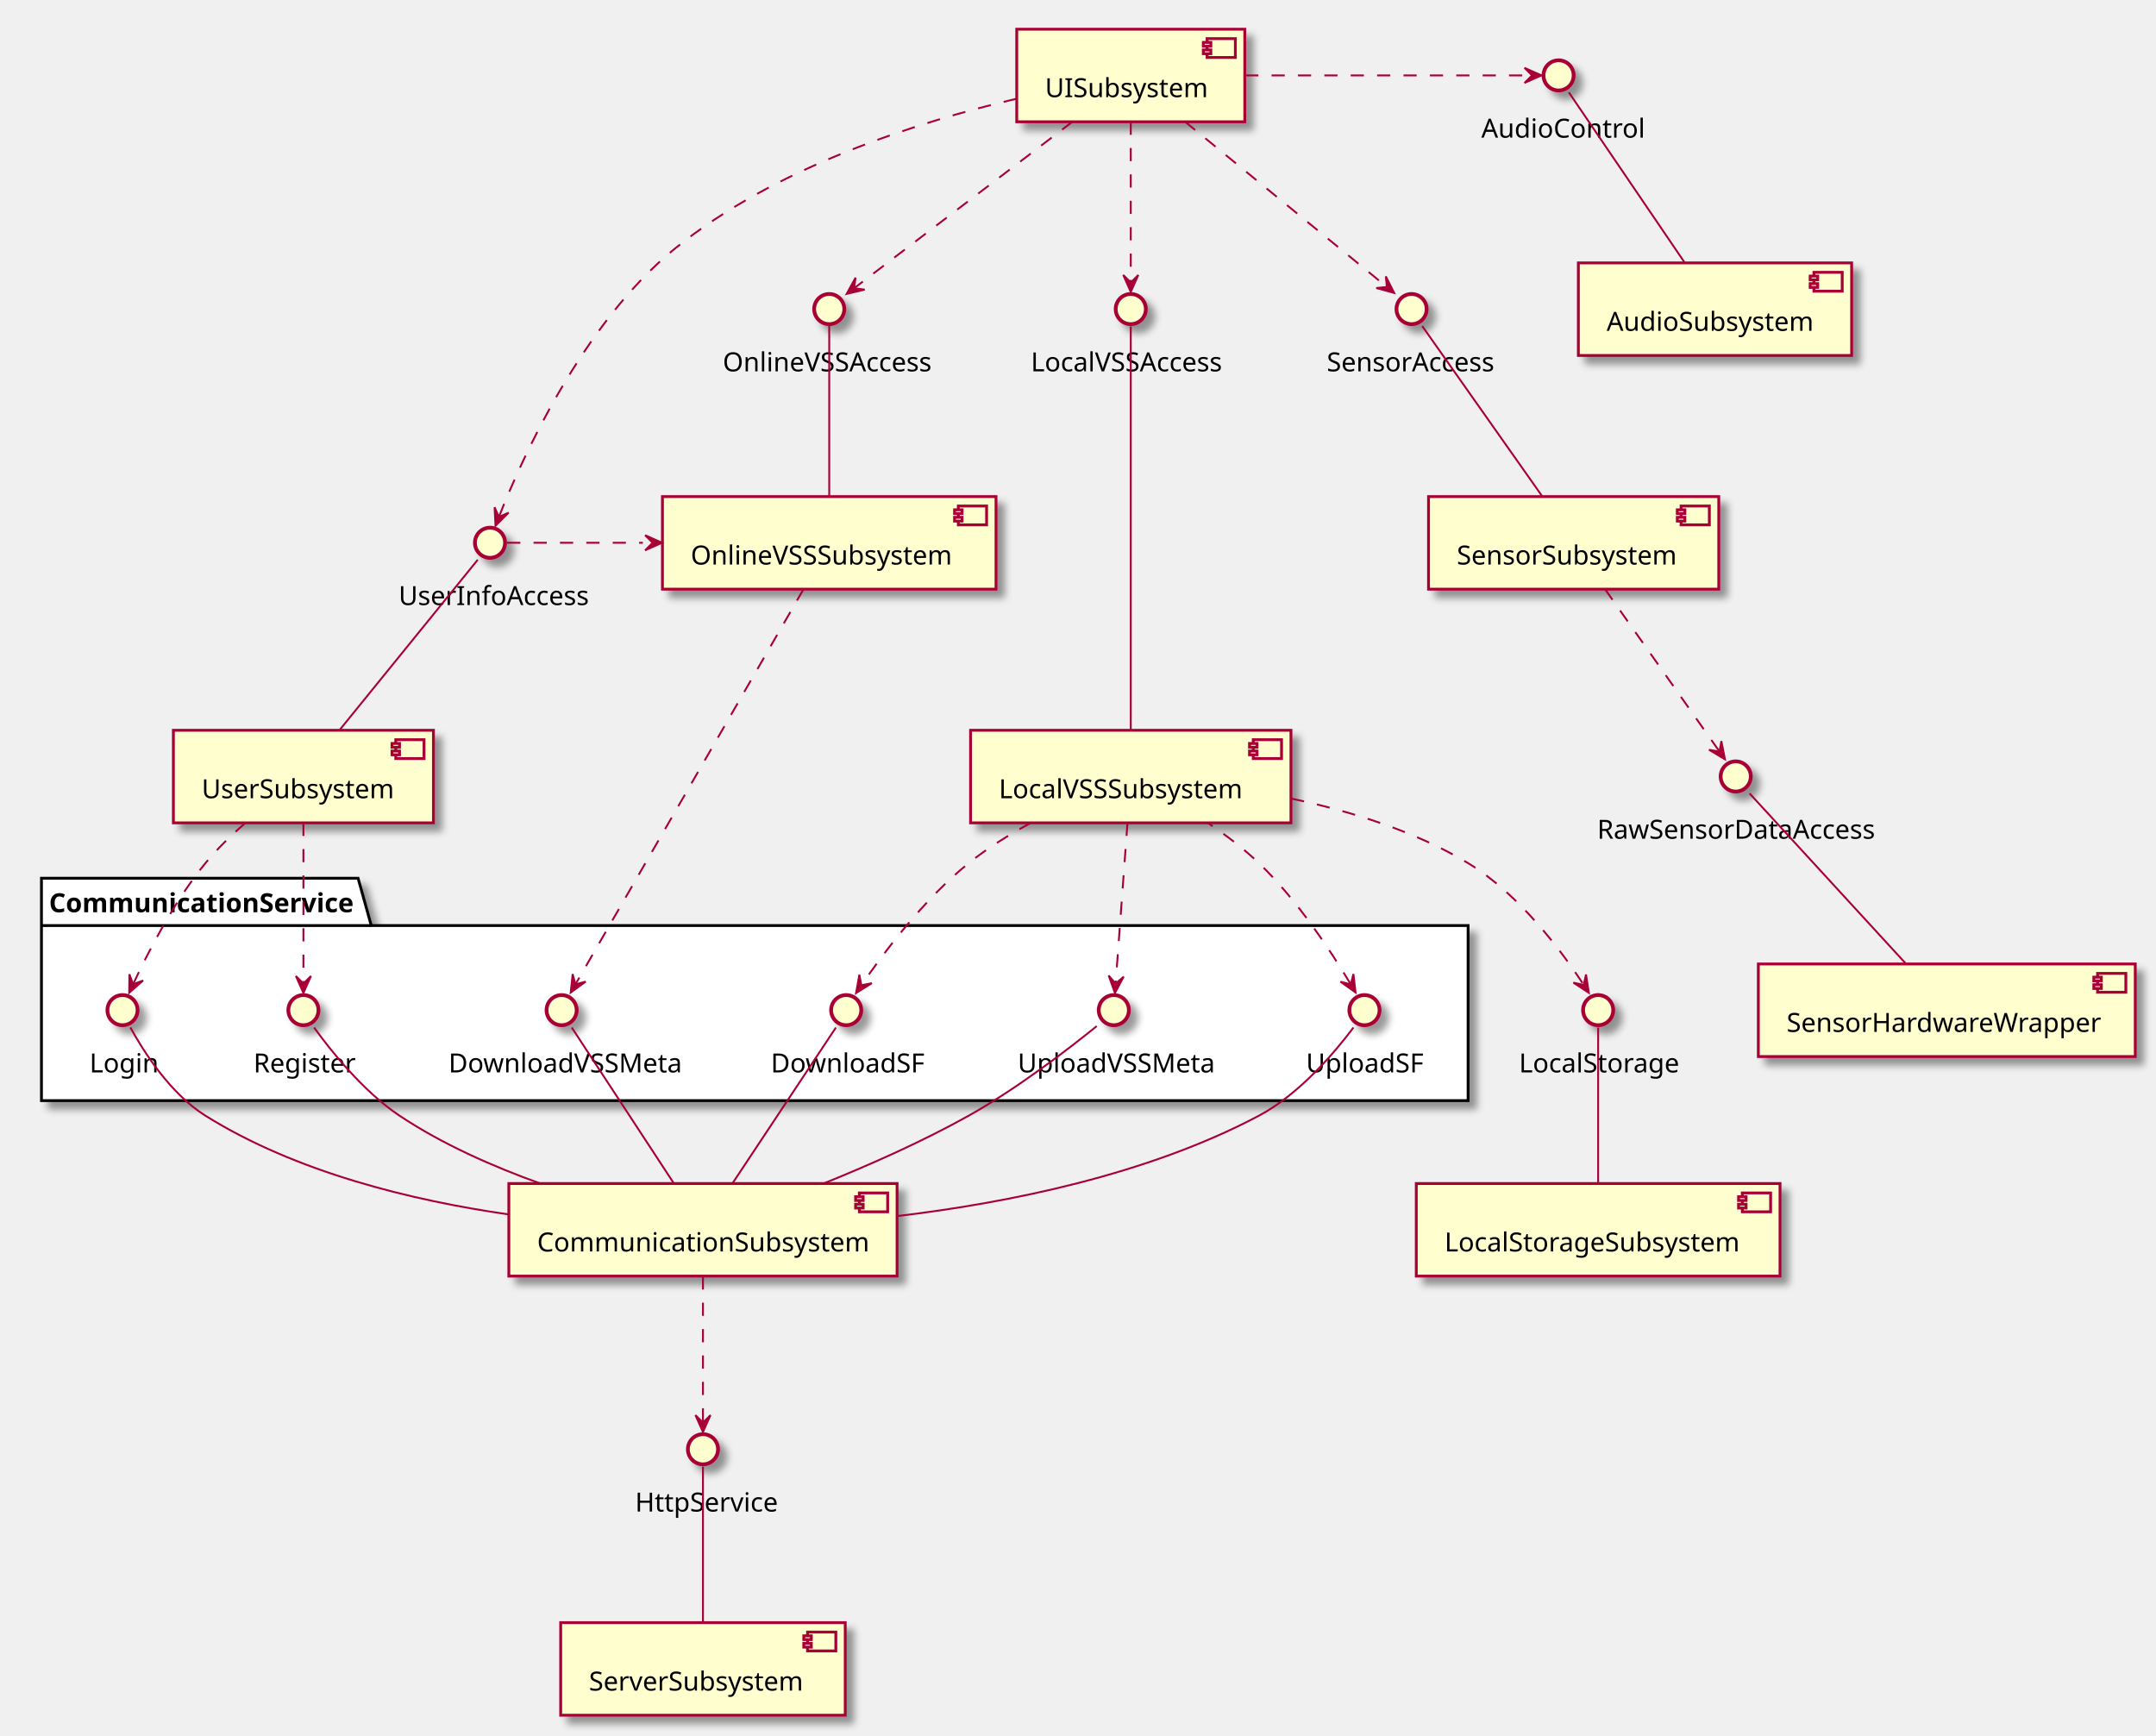
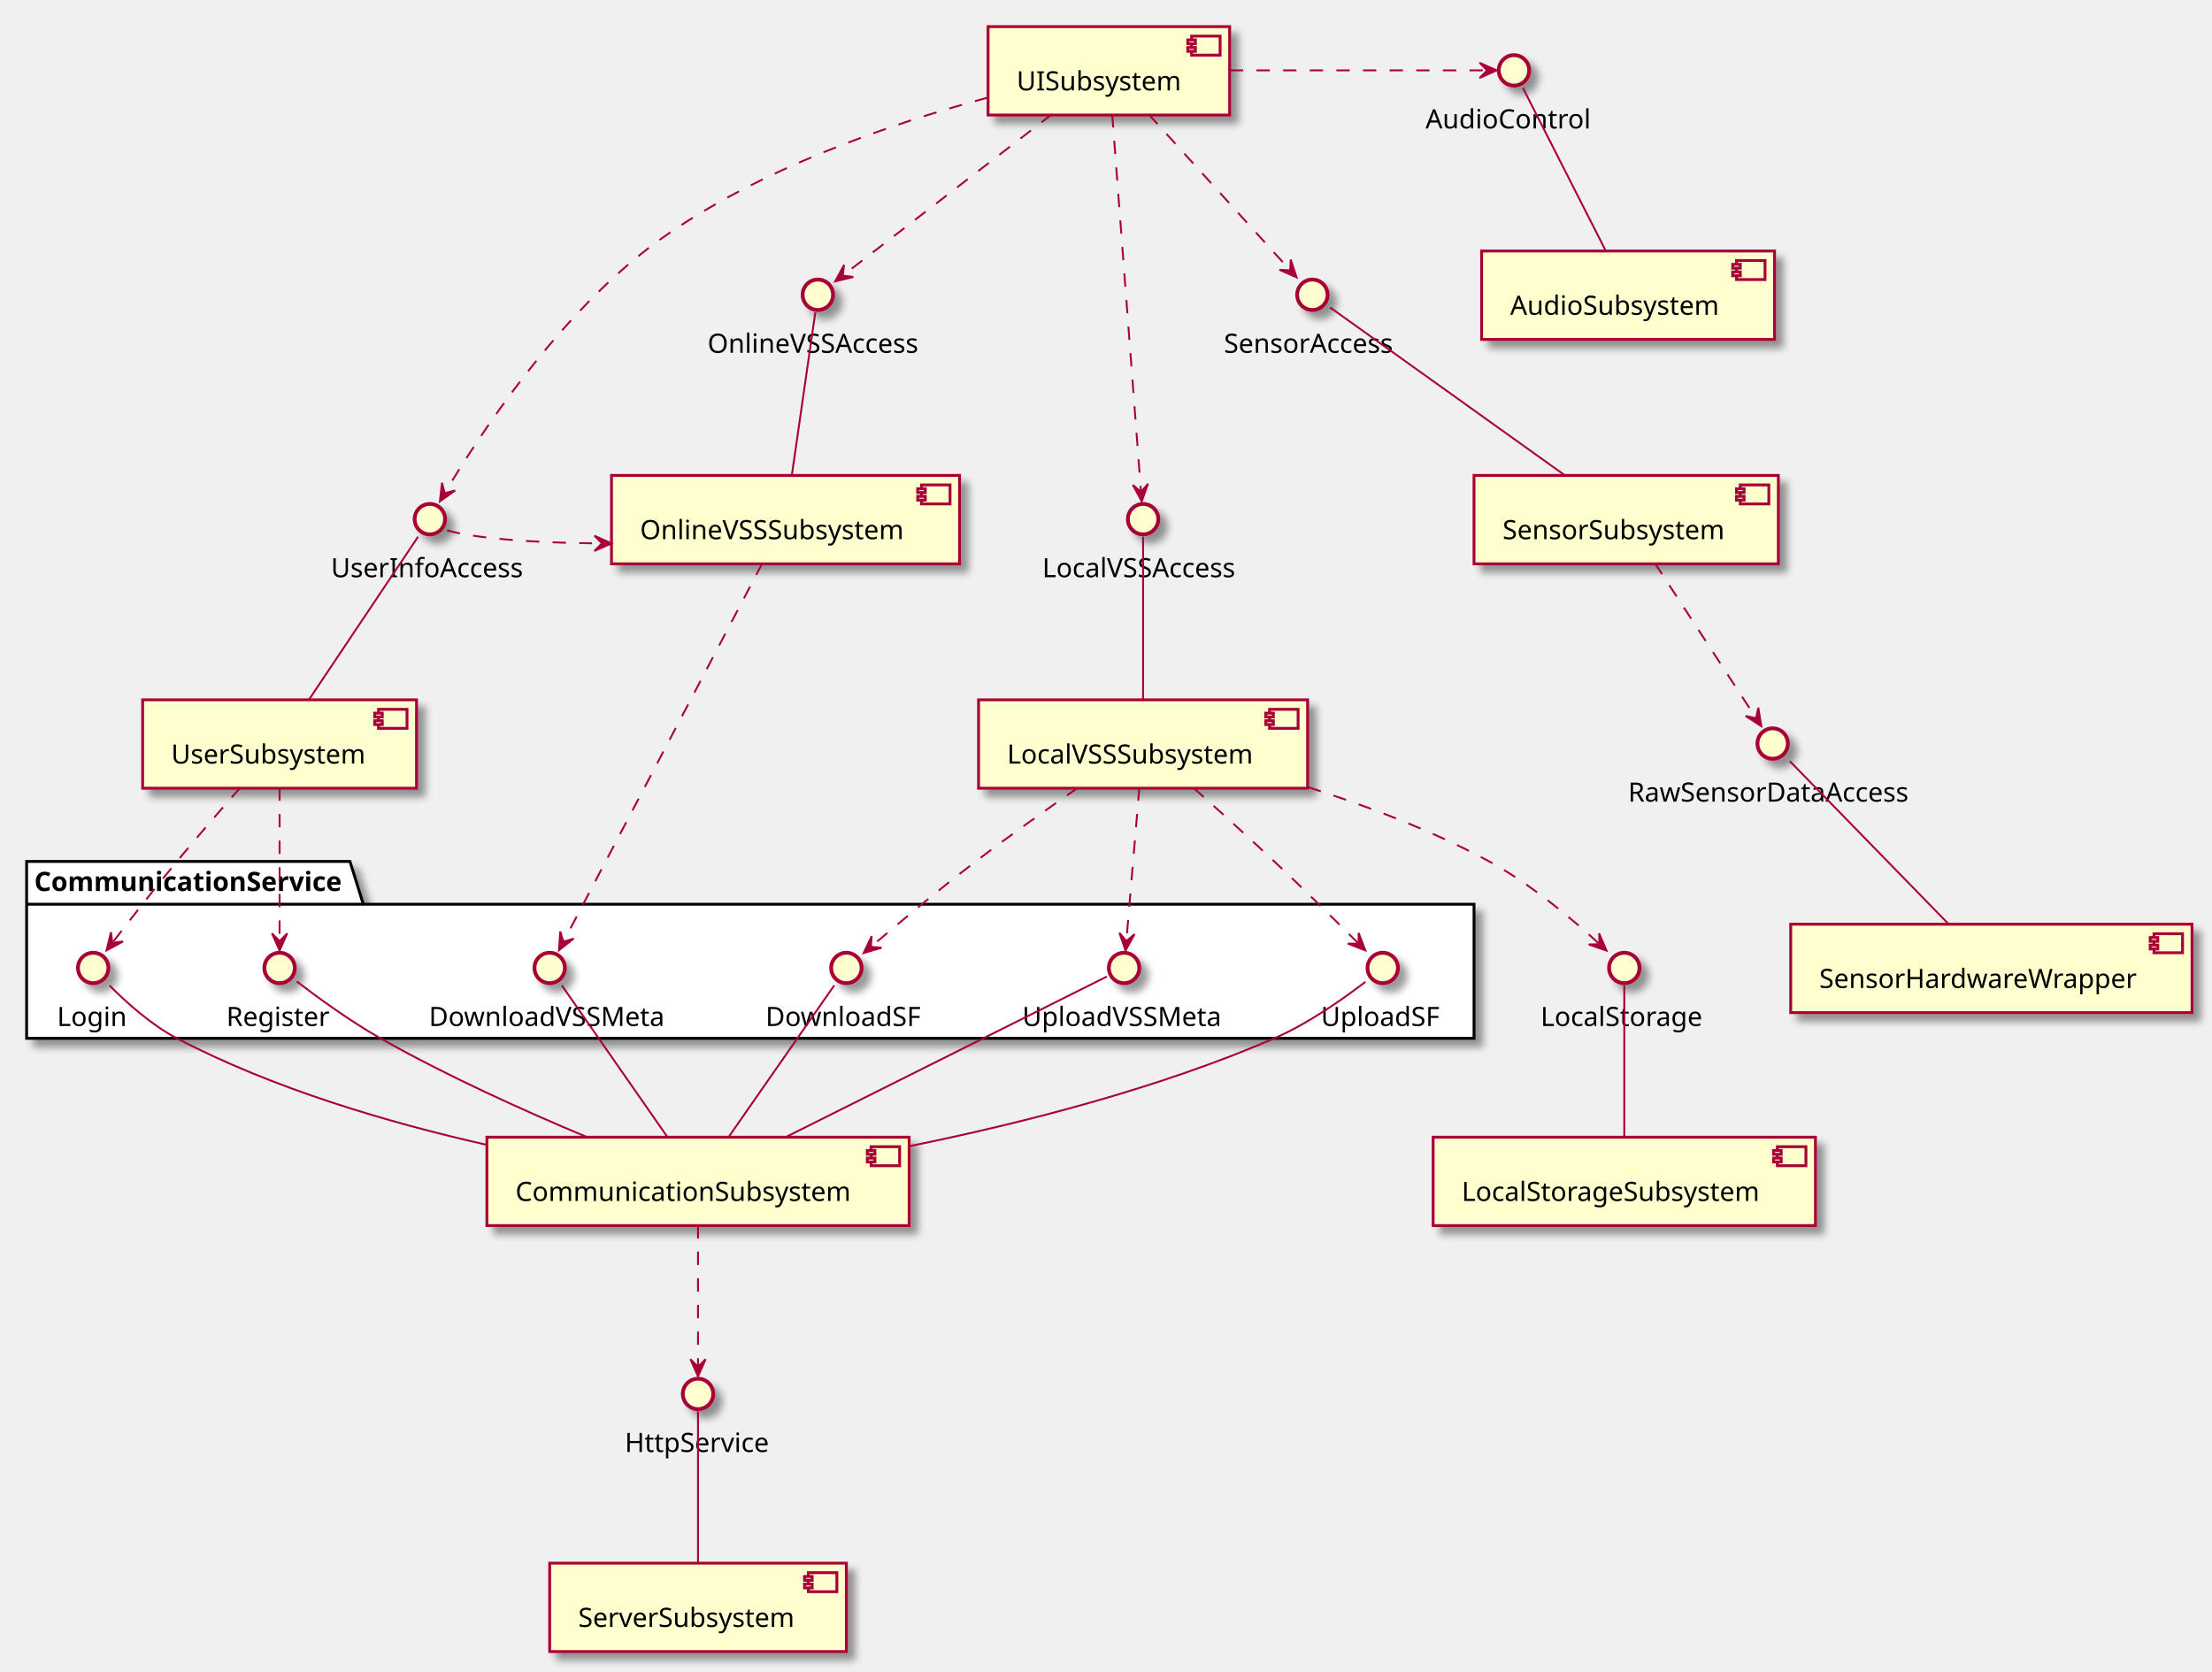
- <svg xmlns="http://www.w3.org/2000/svg" contentScriptType="application/ecmascript" contentStyleType="text/css" height="921px" preserveAspectRatio="none" style="width:1144px;height:921px;" version="1.1" viewBox="0 0 1144 921" width="1144px" zoomAndPan="magnify">
+ <svg xmlns="http://www.w3.org/2000/svg" contentScriptType="application/ecmascript" contentStyleType="text/css" height="879px" preserveAspectRatio="none" style="width:1163px;height:879px;" version="1.1" viewBox="0 0 1163 879" width="1163px" zoomAndPan="magnify">
  <defs>
-     <filter height="300%" id="f8pl04y0rhl55" width="300%" x="-1" y="-1">
+     <filter height="300%" id="f9wryik12n08v" width="300%" x="-1" y="-1">
      <feGaussianBlur result="blurOut" stdDeviation="2.0" />
      <feColorMatrix in="blurOut" result="blurOut2" type="matrix" values="0 0 0 0 0 0 0 0 0 0 0 0 0 0 0 0 0 0 .4 0" />
      <feOffset dx="4.0" dy="4.0" in="blurOut2" result="blurOut3" />
      <feBlend in="SourceGraphic" in2="blurOut3" mode="normal" />
    </filter>
  </defs>
  <g>
-     <polygon fill="#FFFFFF" filter="url(#f8pl04y0rhl55)" points="22,466,190,466,197,491.12,779,491.12,779,584,22,584,22,466" style="stroke: #000000; stroke-width: 1.5;" />
-     <line style="stroke: #000000; stroke-width: 1.5;" x1="22" x2="197" y1="491.12" y2="491.12" />
-     <text fill="#000000" font-family="sans-serif" font-size="14" font-weight="bold" lengthAdjust="spacingAndGlyphs" textLength="162" x="26" y="484.044">CommunicationService</text>
-     <ellipse cx="591" cy="536" fill="#FEFECE" filter="url(#f8pl04y0rhl55)" rx="8" ry="8" style="stroke: #A80036; stroke-width: 2.0;" />
-     <text fill="#000000" font-family="sans-serif" font-size="14" lengthAdjust="spacingAndGlyphs" textLength="102" x="540" y="569.044">UploadVSSMeta</text>
-     <ellipse cx="298" cy="536" fill="#FEFECE" filter="url(#f8pl04y0rhl55)" rx="8" ry="8" style="stroke: #A80036; stroke-width: 2.0;" />
-     <text fill="#000000" font-family="sans-serif" font-size="14" lengthAdjust="spacingAndGlyphs" textLength="120" x="238" y="569.044">DownloadVSSMeta</text>
-     <ellipse cx="724" cy="536" fill="#FEFECE" filter="url(#f8pl04y0rhl55)" rx="8" ry="8" style="stroke: #A80036; stroke-width: 2.0;" />
-     <text fill="#000000" font-family="sans-serif" font-size="14" lengthAdjust="spacingAndGlyphs" textLength="62" x="693" y="569.044">UploadSF</text>
-     <ellipse cx="449" cy="536" fill="#FEFECE" filter="url(#f8pl04y0rhl55)" rx="8" ry="8" style="stroke: #A80036; stroke-width: 2.0;" />
-     <text fill="#000000" font-family="sans-serif" font-size="14" lengthAdjust="spacingAndGlyphs" textLength="80" x="409" y="569.044">DownloadSF</text>
-     <ellipse cx="161" cy="536" fill="#FEFECE" filter="url(#f8pl04y0rhl55)" rx="8" ry="8" style="stroke: #A80036; stroke-width: 2.0;" />
-     <text fill="#000000" font-family="sans-serif" font-size="14" lengthAdjust="spacingAndGlyphs" textLength="53" x="134.5" y="569.044">Register</text>
-     <ellipse cx="65" cy="536" fill="#FEFECE" filter="url(#f8pl04y0rhl55)" rx="8" ry="8" style="stroke: #A80036; stroke-width: 2.0;" />
-     <text fill="#000000" font-family="sans-serif" font-size="14" lengthAdjust="spacingAndGlyphs" textLength="35" x="47.5" y="569.044">Login</text>
-     <ellipse cx="848" cy="536" fill="#FEFECE" filter="url(#f8pl04y0rhl55)" rx="8" ry="8" style="stroke: #A80036; stroke-width: 2.0;" />
-     <text fill="#000000" font-family="sans-serif" font-size="14" lengthAdjust="spacingAndGlyphs" textLength="84" x="806" y="569.044">LocalStorage</text>
-     <ellipse cx="749" cy="164" fill="#FEFECE" filter="url(#f8pl04y0rhl55)" rx="8" ry="8" style="stroke: #A80036; stroke-width: 2.0;" />
-     <text fill="#000000" font-family="sans-serif" font-size="14" lengthAdjust="spacingAndGlyphs" textLength="90" x="704" y="197.044">SensorAccess</text>
-     <ellipse cx="921" cy="412" fill="#FEFECE" filter="url(#f8pl04y0rhl55)" rx="8" ry="8" style="stroke: #A80036; stroke-width: 2.0;" />
-     <text fill="#000000" font-family="sans-serif" font-size="14" lengthAdjust="spacingAndGlyphs" textLength="147" x="847.5" y="445.044">RawSensorDataAccess</text>
-     <ellipse cx="260" cy="288" fill="#FEFECE" filter="url(#f8pl04y0rhl55)" rx="8" ry="8" style="stroke: #A80036; stroke-width: 2.0;" />
-     <text fill="#000000" font-family="sans-serif" font-size="14" lengthAdjust="spacingAndGlyphs" textLength="97" x="211.5" y="321.044">UserInfoAccess</text>
-     <ellipse cx="440" cy="164" fill="#FEFECE" filter="url(#f8pl04y0rhl55)" rx="8" ry="8" style="stroke: #A80036; stroke-width: 2.0;" />
-     <text fill="#000000" font-family="sans-serif" font-size="14" lengthAdjust="spacingAndGlyphs" textLength="113" x="383.5" y="197.044">OnlineVSSAccess</text>
-     <ellipse cx="600" cy="164" fill="#FEFECE" filter="url(#f8pl04y0rhl55)" rx="8" ry="8" style="stroke: #A80036; stroke-width: 2.0;" />
-     <text fill="#000000" font-family="sans-serif" font-size="14" lengthAdjust="spacingAndGlyphs" textLength="106" x="547" y="197.044">LocalVSSAccess</text>
-     <ellipse cx="827" cy="40" fill="#FEFECE" filter="url(#f8pl04y0rhl55)" rx="8" ry="8" style="stroke: #A80036; stroke-width: 2.0;" />
-     <text fill="#000000" font-family="sans-serif" font-size="14" lengthAdjust="spacingAndGlyphs" textLength="82" x="786" y="73.044">AudioControl</text>
-     <rect fill="#FEFECE" filter="url(#f8pl04y0rhl55)" height="49.12" style="stroke: #A80036; stroke-width: 1.5;" width="206" x="270" y="628" />
-     <rect fill="#FEFECE" height="10" style="stroke: #A80036; stroke-width: 1.5;" width="15" x="456" y="633" />
-     <rect fill="#FEFECE" height="2" style="stroke: #A80036; stroke-width: 1.5;" width="4" x="454" y="635" />
-     <rect fill="#FEFECE" height="2" style="stroke: #A80036; stroke-width: 1.5;" width="4" x="454" y="639" />
-     <text fill="#000000" font-family="sans-serif" font-size="14" lengthAdjust="spacingAndGlyphs" textLength="166" x="285" y="664.044">CommunicationSubsystem</text>
-     <rect fill="#FEFECE" filter="url(#f8pl04y0rhl55)" height="49.12" style="stroke: #A80036; stroke-width: 1.5;" width="170" x="515" y="387.5" />
-     <rect fill="#FEFECE" height="10" style="stroke: #A80036; stroke-width: 1.5;" width="15" x="665" y="392.5" />
-     <rect fill="#FEFECE" height="2" style="stroke: #A80036; stroke-width: 1.5;" width="4" x="663" y="394.5" />
-     <rect fill="#FEFECE" height="2" style="stroke: #A80036; stroke-width: 1.5;" width="4" x="663" y="398.5" />
-     <text fill="#000000" font-family="sans-serif" font-size="14" lengthAdjust="spacingAndGlyphs" textLength="130" x="530" y="423.544">LocalVSSSubsystem</text>
-     <rect fill="#FEFECE" filter="url(#f8pl04y0rhl55)" height="49.12" style="stroke: #A80036; stroke-width: 1.5;" width="177" x="351.5" y="263.5" />
-     <rect fill="#FEFECE" height="10" style="stroke: #A80036; stroke-width: 1.5;" width="15" x="508.5" y="268.5" />
-     <rect fill="#FEFECE" height="2" style="stroke: #A80036; stroke-width: 1.5;" width="4" x="506.5" y="270.5" />
-     <rect fill="#FEFECE" height="2" style="stroke: #A80036; stroke-width: 1.5;" width="4" x="506.5" y="274.5" />
-     <text fill="#000000" font-family="sans-serif" font-size="14" lengthAdjust="spacingAndGlyphs" textLength="137" x="366.5" y="299.544">OnlineVSSSubsystem</text>
-     <rect fill="#FEFECE" filter="url(#f8pl04y0rhl55)" height="49.12" style="stroke: #A80036; stroke-width: 1.5;" width="154" x="758" y="263.5" />
-     <rect fill="#FEFECE" height="10" style="stroke: #A80036; stroke-width: 1.5;" width="15" x="892" y="268.5" />
-     <rect fill="#FEFECE" height="2" style="stroke: #A80036; stroke-width: 1.5;" width="4" x="890" y="270.5" />
-     <rect fill="#FEFECE" height="2" style="stroke: #A80036; stroke-width: 1.5;" width="4" x="890" y="274.5" />
-     <text fill="#000000" font-family="sans-serif" font-size="14" lengthAdjust="spacingAndGlyphs" textLength="114" x="773" y="299.544">SensorSubsystem</text>
-     <rect fill="#FEFECE" filter="url(#f8pl04y0rhl55)" height="49.12" style="stroke: #A80036; stroke-width: 1.5;" width="200" x="933" y="511.5" />
-     <rect fill="#FEFECE" height="10" style="stroke: #A80036; stroke-width: 1.5;" width="15" x="1113" y="516.5" />
-     <rect fill="#FEFECE" height="2" style="stroke: #A80036; stroke-width: 1.5;" width="4" x="1111" y="518.5" />
-     <rect fill="#FEFECE" height="2" style="stroke: #A80036; stroke-width: 1.5;" width="4" x="1111" y="522.5" />
-     <text fill="#000000" font-family="sans-serif" font-size="14" lengthAdjust="spacingAndGlyphs" textLength="160" x="948" y="547.544">SensorHardwareWrapper</text>
-     <rect fill="#FEFECE" filter="url(#f8pl04y0rhl55)" height="49.12" style="stroke: #A80036; stroke-width: 1.5;" width="138" x="92" y="387.5" />
-     <rect fill="#FEFECE" height="10" style="stroke: #A80036; stroke-width: 1.5;" width="15" x="210" y="392.5" />
-     <rect fill="#FEFECE" height="2" style="stroke: #A80036; stroke-width: 1.5;" width="4" x="208" y="394.5" />
-     <rect fill="#FEFECE" height="2" style="stroke: #A80036; stroke-width: 1.5;" width="4" x="208" y="398.5" />
-     <text fill="#000000" font-family="sans-serif" font-size="14" lengthAdjust="spacingAndGlyphs" textLength="98" x="107" y="423.544">UserSubsystem</text>
-     <rect fill="#FEFECE" filter="url(#f8pl04y0rhl55)" height="49.12" style="stroke: #A80036; stroke-width: 1.5;" width="121" x="539.5" y="15.5" />
-     <rect fill="#FEFECE" height="10" style="stroke: #A80036; stroke-width: 1.5;" width="15" x="640.5" y="20.5" />
-     <rect fill="#FEFECE" height="2" style="stroke: #A80036; stroke-width: 1.5;" width="4" x="638.5" y="22.5" />
-     <rect fill="#FEFECE" height="2" style="stroke: #A80036; stroke-width: 1.5;" width="4" x="638.5" y="26.5" />
-     <text fill="#000000" font-family="sans-serif" font-size="14" lengthAdjust="spacingAndGlyphs" textLength="81" x="554.5" y="51.544">UISubsystem</text>
-     <rect fill="#FEFECE" filter="url(#f8pl04y0rhl55)" height="49.12" style="stroke: #A80036; stroke-width: 1.5;" width="193" x="751.5" y="628" />
-     <rect fill="#FEFECE" height="10" style="stroke: #A80036; stroke-width: 1.5;" width="15" x="924.5" y="633" />
-     <rect fill="#FEFECE" height="2" style="stroke: #A80036; stroke-width: 1.5;" width="4" x="922.5" y="635" />
-     <rect fill="#FEFECE" height="2" style="stroke: #A80036; stroke-width: 1.5;" width="4" x="922.5" y="639" />
-     <text fill="#000000" font-family="sans-serif" font-size="14" lengthAdjust="spacingAndGlyphs" textLength="153" x="766.5" y="664.044">LocalStorageSubsystem</text>
-     <rect fill="#FEFECE" filter="url(#f8pl04y0rhl55)" height="49.12" style="stroke: #A80036; stroke-width: 1.5;" width="145" x="837.5" y="139.5" />
-     <rect fill="#FEFECE" height="10" style="stroke: #A80036; stroke-width: 1.5;" width="15" x="962.5" y="144.5" />
-     <rect fill="#FEFECE" height="2" style="stroke: #A80036; stroke-width: 1.5;" width="4" x="960.5" y="146.5" />
-     <rect fill="#FEFECE" height="2" style="stroke: #A80036; stroke-width: 1.5;" width="4" x="960.5" y="150.5" />
-     <text fill="#000000" font-family="sans-serif" font-size="14" lengthAdjust="spacingAndGlyphs" textLength="105" x="852.5" y="175.544">AudioSubsystem</text>
-     <ellipse cx="373" cy="769" fill="#FEFECE" filter="url(#f8pl04y0rhl55)" rx="8" ry="8" style="stroke: #A80036; stroke-width: 2.0;" />
-     <text fill="#000000" font-family="sans-serif" font-size="14" lengthAdjust="spacingAndGlyphs" textLength="72" x="337" y="802.044">HttpService</text>
-     <rect fill="#FEFECE" filter="url(#f8pl04y0rhl55)" height="49.12" style="stroke: #A80036; stroke-width: 1.5;" width="151" x="297.5" y="861" />
-     <rect fill="#FEFECE" height="10" style="stroke: #A80036; stroke-width: 1.5;" width="15" x="428.5" y="866" />
-     <rect fill="#FEFECE" height="2" style="stroke: #A80036; stroke-width: 1.5;" width="4" x="426.5" y="868" />
-     <rect fill="#FEFECE" height="2" style="stroke: #A80036; stroke-width: 1.5;" width="4" x="426.5" y="872" />
-     <text fill="#000000" font-family="sans-serif" font-size="14" lengthAdjust="spacingAndGlyphs" textLength="111" x="312.5" y="897.044">ServerSubsystem</text>
-     <path d="M581.96,544.473 C568.006,555.766 540.097,577.41 514,592 C489.765,605.549 461.821,617.951 437.234,627.885 " fill="none" id="UM-CommunicationSubsystem" style="stroke: #A80036; stroke-width: 1.0;" />
-     <path d="M303.394,545.235 C314.545,562.259 340.502,601.886 357.375,627.645 " fill="none" id="DL-CommunicationSubsystem" style="stroke: #A80036; stroke-width: 1.0;" />
-     <path d="M718.16,545.217 C708.971,557.482 689.91,580.378 668,592 C608.921,623.338 535.171,638.213 476.191,645.254 " fill="none" id="GR-CommunicationSubsystem" style="stroke: #A80036; stroke-width: 1.0;" />
-     <path d="M443.534,545.235 C432.235,562.259 405.932,601.886 388.834,627.645 " fill="none" id="US-CommunicationSubsystem" style="stroke: #A80036; stroke-width: 1.0;" />
-     <path d="M166.661,545.223 C175.211,557.083 192.504,578.987 212,592 C234.555,607.054 261.418,618.924 286.677,627.972 " fill="none" id="RG-CommunicationSubsystem" style="stroke: #A80036; stroke-width: 1.0;" />
-     <path d="M69.174,545.172 C75.852,557.379 90.131,580.2 109,592 C157.001,622.018 218.306,636.96 269.755,644.368 " fill="none" id="LG-CommunicationSubsystem" style="stroke: #A80036; stroke-width: 1.0;" />
-     <path d="M754.643,173.005 C767.348,191.029 798.615,235.384 818.189,263.151 " fill="none" id="SA-SensorSubsystem" style="stroke: #A80036; stroke-width: 1.0;" />
-     <path d="M928.349,421.005 C944.895,439.029 985.615,483.384 1011.11,511.151 " fill="none" id="BC-SensorHardwareWrapper" style="stroke: #A80036; stroke-width: 1.0;" />
-     <path d="M851.582,312.523 C869.733,338.272 898.138,378.568 912.326,398.695 " fill="none" id="SensorSubsystem-BC" style="stroke: #A80036; stroke-width: 1.0; stroke-dasharray: 7.0,7.0;" />
-     <polygon fill="#A80036" points="915.291,402.901,913.375,393.24,912.41,398.814,906.836,397.849,915.291,402.901" style="stroke: #A80036; stroke-width: 1.0;" />
-     <path d="M253.504,297.005 C238.878,315.029 202.885,359.384 180.353,387.151 " fill="none" id="UIA-UserSubsystem" style="stroke: #A80036; stroke-width: 1.0;" />
-     <path d="M539.346,52.403 C486.798,64.761 411.082,88.781 358,132 C308.494,172.307 276.417,244.567 264.838,273.995 " fill="none" id="UISubsystem-UIA" style="stroke: #A80036; stroke-width: 1.0; stroke-dasharray: 7.0,7.0;" />
-     <polygon fill="#A80036" points="262.915,278.974,269.889,272.019,264.716,274.31,262.426,269.137,262.915,278.974" style="stroke: #A80036; stroke-width: 1.0;" />
-     <path d="M848,545.235 C848,562.259 848,601.886 848,627.645 " fill="none" id="LS-LocalStorageSubsystem" style="stroke: #A80036; stroke-width: 1.0;" />
-     <path d="M685.111,423.727 C716.251,430.324 750.746,440.94 779,458 C806.249,474.453 828.855,505.058 840.176,522.315 " fill="none" id="LocalVSSSubsystem-LS" style="stroke: #A80036; stroke-width: 1.0; stroke-dasharray: 7.0,7.0;" />
-     <polygon fill="#A80036" points="843.064,526.806,841.559,517.073,840.359,522.601,834.831,521.4,843.064,526.806" style="stroke: #A80036; stroke-width: 1.0;" />
-     <path d="M832.446,49.005 C844.708,67.029 874.884,111.384 893.775,139.151 " fill="none" id="AC-AudioSubsystem" style="stroke: #A80036; stroke-width: 1.0;" />
-     <path d="M660.705,40 C715.906,40 793.038,40 817.922,40 " fill="none" id="UISubsystem-AC" style="stroke: #A80036; stroke-width: 1.0; stroke-dasharray: 7.0,7.0;" />
-     <polygon fill="#A80036" points="817.922,40,808.922,36,812.922,40,808.922,44,817.922,40" style="stroke: #A80036; stroke-width: 1.0;" />
-     <path d="M269.111,288 C282.615,288 311.195,288 341.127,288 " fill="none" id="UIA-OnlineVSSSubsystem" style="stroke: #A80036; stroke-width: 1.0; stroke-dasharray: 7.0,7.0;" />
-     <polygon fill="#A80036" points="351.31,288,342.31,284,346.31,288,342.31,292,351.31,288" style="stroke: #A80036; stroke-width: 1.0;" />
-     <path d="M373,677.224 C373,700.613 373,735.529 373,754.518 " fill="none" id="CommunicationSubsystem-HttpService" style="stroke: #A80036; stroke-width: 1.0; stroke-dasharray: 7.0,7.0;" />
-     <polygon fill="#A80036" points="373,759.87,377,750.87,373,754.87,369,750.87,373,759.87" style="stroke: #A80036; stroke-width: 1.0;" />
-     <path d="M373,778.235 C373,795.259 373,834.886 373,860.645 " fill="none" id="HttpService-ServerSubsystem" style="stroke: #A80036; stroke-width: 1.0;" />
-     <path d="M440,173.005 C440,191.029 440,235.384 440,263.151 " fill="none" id="OVA-OnlineVSSSubsystem" style="stroke: #A80036; stroke-width: 1.0;" />
-     <path d="M600,173.185 C600,206.699 600,334.191 600,387.426 " fill="none" id="LVA-LocalVSSSubsystem" style="stroke: #A80036; stroke-width: 1.0;" />
-     <path d="M130.206,436.628 C122.789,443.105 115.219,450.439 109,458 C92.16,478.475 78.067,506.242 70.645,522.228 " fill="none" id="UserSubsystem-LG" style="stroke: #A80036; stroke-width: 1.0; stroke-dasharray: 7.0,7.0;" />
-     <polygon fill="#A80036" points="68.56,526.79,75.94,520.267,70.639,522.242,68.664,516.942,68.56,526.79" style="stroke: #A80036; stroke-width: 1.0;" />
-     <path d="M161,436.523 C161,461.839 161,501.217 161,521.663 " fill="none" id="UserSubsystem-RG" style="stroke: #A80036; stroke-width: 1.0; stroke-dasharray: 7.0,7.0;" />
-     <polygon fill="#A80036" points="161,526.901,165,517.901,161,521.901,157,517.901,161,526.901" style="stroke: #A80036; stroke-width: 1.0;" />
-     <path d="M598.265,436.523 C596.397,461.839 593.492,501.217 591.984,521.663 " fill="none" id="LocalVSSSubsystem-UM" style="stroke: #A80036; stroke-width: 1.0; stroke-dasharray: 7.0,7.0;" />
-     <polygon fill="#A80036" points="591.597,526.901,596.247,518.219,591.964,521.914,588.269,517.632,591.597,526.901" style="stroke: #A80036; stroke-width: 1.0;" />
-     <path d="M716.536,521.971 C706.8,505.718 688.565,477.676 668,458 C659.919,450.269 650.35,443.024 640.981,436.701 " fill="none" id="GR-LocalVSSSubsystem" style="stroke: #A80036; stroke-width: 1.0; stroke-dasharray: 7.0,7.0;" />
-     <polygon fill="#A80036" points="719.278,526.614,718.145,516.831,716.735,522.309,711.257,520.899,719.278,526.614" style="stroke: #A80036; stroke-width: 1.0;" />
-     <path d="M547.057,436.574 C535.63,442.767 523.991,449.988 514,458 C490.047,477.207 468.388,506.268 457.134,522.645 " fill="none" id="LocalVSSSubsystem-US" style="stroke: #A80036; stroke-width: 1.0; stroke-dasharray: 7.0,7.0;" />
-     <polygon fill="#A80036" points="454.243,526.909,462.605,521.706,457.049,522.771,455.984,517.215,454.243,526.909" style="stroke: #A80036; stroke-width: 1.0;" />
-     <path d="M426.384,312.588 C396.901,363.665 327.984,483.056 305.348,522.271 " fill="none" id="OnlineVSSSubsystem-DL" style="stroke: #A80036; stroke-width: 1.0; stroke-dasharray: 7.0,7.0;" />
-     <polygon fill="#A80036" points="302.823,526.645,310.787,520.851,305.323,522.315,303.859,516.851,302.823,526.645" style="stroke: #A80036; stroke-width: 1.0;" />
-     <path d="M569.15,64.523 C534.127,91.229 478.582,133.581 453.308,152.853 " fill="none" id="UISubsystem-OVA" style="stroke: #A80036; stroke-width: 1.0; stroke-dasharray: 7.0,7.0;" />
-     <polygon fill="#A80036" points="449.235,155.958,458.817,153.682,453.211,152.926,453.966,147.32,449.235,155.958" style="stroke: #A80036; stroke-width: 1.0;" />
-     <path d="M600,64.523 C600,89.839 600,129.217 600,149.663 " fill="none" id="UISubsystem-LVA" style="stroke: #A80036; stroke-width: 1.0; stroke-dasharray: 7.0,7.0;" />
-     <polygon fill="#A80036" points="600,154.901,604,145.901,600,149.901,596,145.901,600,154.901" style="stroke: #A80036; stroke-width: 1.0;" />
-     <path d="M628.729,64.523 C660.891,90.857 711.636,132.407 735.61,152.036 " fill="none" id="UISubsystem-SA" style="stroke: #A80036; stroke-width: 1.0; stroke-dasharray: 7.0,7.0;" />
-     <polygon fill="#A80036" points="739.764,155.437,735.336,146.64,735.896,152.269,730.267,152.829,739.764,155.437" style="stroke: #A80036; stroke-width: 1.0;" />
+     <polygon fill="#FFFFFF" filter="url(#f9wryik12n08v)" points="14,453,184,453,191,475.488,775,475.488,775,546,14,546,14,453" style="stroke: #000000; stroke-width: 1.5;" />
+     <line style="stroke: #000000; stroke-width: 1.5;" x1="14" x2="191" y1="475.488" y2="475.488" />
+     <text fill="#000000" font-family="sans-serif" font-size="14" font-weight="bold" lengthAdjust="spacingAndGlyphs" textLength="164" x="18" y="468.535">CommunicationService</text>
+     <ellipse cx="591" cy="509" fill="#FEFECE" filter="url(#f9wryik12n08v)" rx="8" ry="8" style="stroke: #A80036; stroke-width: 2.0;" />
+     <text fill="#000000" font-family="sans-serif" font-size="14" lengthAdjust="spacingAndGlyphs" textLength="107" x="537.5" y="539.535">UploadVSSMeta</text>
+     <ellipse cx="289" cy="509" fill="#FEFECE" filter="url(#f9wryik12n08v)" rx="8" ry="8" style="stroke: #A80036; stroke-width: 2.0;" />
+     <text fill="#000000" font-family="sans-serif" font-size="14" lengthAdjust="spacingAndGlyphs" textLength="127" x="225.5" y="539.535">DownloadVSSMeta</text>
+     <ellipse cx="727" cy="509" fill="#FEFECE" filter="url(#f9wryik12n08v)" rx="8" ry="8" style="stroke: #A80036; stroke-width: 2.0;" />
+     <text fill="#000000" font-family="sans-serif" font-size="14" lengthAdjust="spacingAndGlyphs" textLength="65" x="694.5" y="539.535">UploadSF</text>
+     <ellipse cx="445" cy="509" fill="#FEFECE" filter="url(#f9wryik12n08v)" rx="8" ry="8" style="stroke: #A80036; stroke-width: 2.0;" />
+     <text fill="#000000" font-family="sans-serif" font-size="14" lengthAdjust="spacingAndGlyphs" textLength="85" x="402.5" y="539.535">DownloadSF</text>
+     <ellipse cx="147" cy="509" fill="#FEFECE" filter="url(#f9wryik12n08v)" rx="8" ry="8" style="stroke: #A80036; stroke-width: 2.0;" />
+     <text fill="#000000" font-family="sans-serif" font-size="14" lengthAdjust="spacingAndGlyphs" textLength="56" x="119" y="539.535">Register</text>
+     <ellipse cx="49" cy="509" fill="#FEFECE" filter="url(#f9wryik12n08v)" rx="8" ry="8" style="stroke: #A80036; stroke-width: 2.0;" />
+     <text fill="#000000" font-family="sans-serif" font-size="14" lengthAdjust="spacingAndGlyphs" textLength="38" x="30" y="539.535">Login</text>
+     <ellipse cx="854" cy="509" fill="#FEFECE" filter="url(#f9wryik12n08v)" rx="8" ry="8" style="stroke: #A80036; stroke-width: 2.0;" />
+     <text fill="#000000" font-family="sans-serif" font-size="14" lengthAdjust="spacingAndGlyphs" textLength="88" x="810" y="539.535">LocalStorage</text>
+     <ellipse cx="690" cy="155" fill="#FEFECE" filter="url(#f9wryik12n08v)" rx="8" ry="8" style="stroke: #A80036; stroke-width: 2.0;" />
+     <text fill="#000000" font-family="sans-serif" font-size="14" lengthAdjust="spacingAndGlyphs" textLength="93" x="643.5" y="185.535">SensorAccess</text>
+     <ellipse cx="932" cy="391" fill="#FEFECE" filter="url(#f9wryik12n08v)" rx="8" ry="8" style="stroke: #A80036; stroke-width: 2.0;" />
+     <text fill="#000000" font-family="sans-serif" font-size="14" lengthAdjust="spacingAndGlyphs" textLength="152" x="856" y="421.535">RawSensorDataAccess</text>
+     <ellipse cx="226" cy="273" fill="#FEFECE" filter="url(#f9wryik12n08v)" rx="8" ry="8" style="stroke: #A80036; stroke-width: 2.0;" />
+     <text fill="#000000" font-family="sans-serif" font-size="14" lengthAdjust="spacingAndGlyphs" textLength="104" x="174" y="303.535">UserInfoAccess</text>
+     <ellipse cx="430" cy="155" fill="#FEFECE" filter="url(#f9wryik12n08v)" rx="8" ry="8" style="stroke: #A80036; stroke-width: 2.0;" />
+     <text fill="#000000" font-family="sans-serif" font-size="14" lengthAdjust="spacingAndGlyphs" textLength="116" x="372" y="185.535">OnlineVSSAccess</text>
+     <ellipse cx="601" cy="273" fill="#FEFECE" filter="url(#f9wryik12n08v)" rx="8" ry="8" style="stroke: #A80036; stroke-width: 2.0;" />
+     <text fill="#000000" font-family="sans-serif" font-size="14" lengthAdjust="spacingAndGlyphs" textLength="106" x="548" y="303.535">LocalVSSAccess</text>
+     <ellipse cx="796" cy="37" fill="#FEFECE" filter="url(#f9wryik12n08v)" rx="8" ry="8" style="stroke: #A80036; stroke-width: 2.0;" />
+     <text fill="#000000" font-family="sans-serif" font-size="14" lengthAdjust="spacingAndGlyphs" textLength="93" x="749.5" y="67.535">AudioControl</text>
+     <rect fill="#FEFECE" filter="url(#f9wryik12n08v)" height="46.488" style="stroke: #A80036; stroke-width: 1.5;" width="222" x="256" y="598" />
+     <rect fill="#FEFECE" height="10" style="stroke: #A80036; stroke-width: 1.5;" width="15" x="458" y="603" />
+     <rect fill="#FEFECE" height="2" style="stroke: #A80036; stroke-width: 1.5;" width="4" x="456" y="605" />
+     <rect fill="#FEFECE" height="2" style="stroke: #A80036; stroke-width: 1.5;" width="4" x="456" y="609" />
+     <text fill="#000000" font-family="sans-serif" font-size="14" lengthAdjust="spacingAndGlyphs" textLength="182" x="271" y="631.535">CommunicationSubsystem</text>
+     <rect fill="#FEFECE" filter="url(#f9wryik12n08v)" height="46.488" style="stroke: #A80036; stroke-width: 1.5;" width="173" x="514.5" y="368" />
+     <rect fill="#FEFECE" height="10" style="stroke: #A80036; stroke-width: 1.5;" width="15" x="667.5" y="373" />
+     <rect fill="#FEFECE" height="2" style="stroke: #A80036; stroke-width: 1.5;" width="4" x="665.5" y="375" />
+     <rect fill="#FEFECE" height="2" style="stroke: #A80036; stroke-width: 1.5;" width="4" x="665.5" y="379" />
+     <text fill="#000000" font-family="sans-serif" font-size="14" lengthAdjust="spacingAndGlyphs" textLength="133" x="529.5" y="401.535">LocalVSSSubsystem</text>
+     <rect fill="#FEFECE" filter="url(#f9wryik12n08v)" height="46.488" style="stroke: #A80036; stroke-width: 1.5;" width="183" x="321.5" y="250" />
+     <rect fill="#FEFECE" height="10" style="stroke: #A80036; stroke-width: 1.5;" width="15" x="484.5" y="255" />
+     <rect fill="#FEFECE" height="2" style="stroke: #A80036; stroke-width: 1.5;" width="4" x="482.5" y="257" />
+     <rect fill="#FEFECE" height="2" style="stroke: #A80036; stroke-width: 1.5;" width="4" x="482.5" y="261" />
+     <text fill="#000000" font-family="sans-serif" font-size="14" lengthAdjust="spacingAndGlyphs" textLength="143" x="336.5" y="283.535">OnlineVSSSubsystem</text>
+     <rect fill="#FEFECE" filter="url(#f9wryik12n08v)" height="46.488" style="stroke: #A80036; stroke-width: 1.5;" width="160" x="775" y="250" />
+     <rect fill="#FEFECE" height="10" style="stroke: #A80036; stroke-width: 1.5;" width="15" x="915" y="255" />
+     <rect fill="#FEFECE" height="2" style="stroke: #A80036; stroke-width: 1.5;" width="4" x="913" y="257" />
+     <rect fill="#FEFECE" height="2" style="stroke: #A80036; stroke-width: 1.5;" width="4" x="913" y="261" />
+     <text fill="#000000" font-family="sans-serif" font-size="14" lengthAdjust="spacingAndGlyphs" textLength="120" x="790" y="283.535">SensorSubsystem</text>
+     <rect fill="#FEFECE" filter="url(#f9wryik12n08v)" height="46.488" style="stroke: #A80036; stroke-width: 1.5;" width="211" x="941.5" y="486" />
+     <rect fill="#FEFECE" height="10" style="stroke: #A80036; stroke-width: 1.5;" width="15" x="1132.5" y="491" />
+     <rect fill="#FEFECE" height="2" style="stroke: #A80036; stroke-width: 1.5;" width="4" x="1130.5" y="493" />
+     <rect fill="#FEFECE" height="2" style="stroke: #A80036; stroke-width: 1.5;" width="4" x="1130.5" y="497" />
+     <text fill="#000000" font-family="sans-serif" font-size="14" lengthAdjust="spacingAndGlyphs" textLength="171" x="956.5" y="519.535">SensorHardwareWrapper</text>
+     <rect fill="#FEFECE" filter="url(#f9wryik12n08v)" height="46.488" style="stroke: #A80036; stroke-width: 1.5;" width="144" x="75" y="368" />
+     <rect fill="#FEFECE" height="10" style="stroke: #A80036; stroke-width: 1.5;" width="15" x="199" y="373" />
+     <rect fill="#FEFECE" height="2" style="stroke: #A80036; stroke-width: 1.5;" width="4" x="197" y="375" />
+     <rect fill="#FEFECE" height="2" style="stroke: #A80036; stroke-width: 1.5;" width="4" x="197" y="379" />
+     <text fill="#000000" font-family="sans-serif" font-size="14" lengthAdjust="spacingAndGlyphs" textLength="104" x="90" y="401.535">UserSubsystem</text>
+     <rect fill="#FEFECE" filter="url(#f9wryik12n08v)" height="46.488" style="stroke: #A80036; stroke-width: 1.5;" width="127" x="519.5" y="14" />
+     <rect fill="#FEFECE" height="10" style="stroke: #A80036; stroke-width: 1.5;" width="15" x="626.5" y="19" />
+     <rect fill="#FEFECE" height="2" style="stroke: #A80036; stroke-width: 1.5;" width="4" x="624.5" y="21" />
+     <rect fill="#FEFECE" height="2" style="stroke: #A80036; stroke-width: 1.5;" width="4" x="624.5" y="25" />
+     <text fill="#000000" font-family="sans-serif" font-size="14" lengthAdjust="spacingAndGlyphs" textLength="87" x="534.5" y="47.535">UISubsystem</text>
+     <rect fill="#FEFECE" filter="url(#f9wryik12n08v)" height="46.488" style="stroke: #A80036; stroke-width: 1.5;" width="201" x="753.5" y="598" />
+     <rect fill="#FEFECE" height="10" style="stroke: #A80036; stroke-width: 1.5;" width="15" x="934.5" y="603" />
+     <rect fill="#FEFECE" height="2" style="stroke: #A80036; stroke-width: 1.5;" width="4" x="932.5" y="605" />
+     <rect fill="#FEFECE" height="2" style="stroke: #A80036; stroke-width: 1.5;" width="4" x="932.5" y="609" />
+     <text fill="#000000" font-family="sans-serif" font-size="14" lengthAdjust="spacingAndGlyphs" textLength="161" x="768.5" y="631.535">LocalStorageSubsystem</text>
+     <rect fill="#FEFECE" filter="url(#f9wryik12n08v)" height="46.488" style="stroke: #A80036; stroke-width: 1.5;" width="154" x="779" y="132" />
+     <rect fill="#FEFECE" height="10" style="stroke: #A80036; stroke-width: 1.5;" width="15" x="913" y="137" />
+     <rect fill="#FEFECE" height="2" style="stroke: #A80036; stroke-width: 1.5;" width="4" x="911" y="139" />
+     <rect fill="#FEFECE" height="2" style="stroke: #A80036; stroke-width: 1.5;" width="4" x="911" y="143" />
+     <text fill="#000000" font-family="sans-serif" font-size="14" lengthAdjust="spacingAndGlyphs" textLength="114" x="794" y="165.535">AudioSubsystem</text>
+     <ellipse cx="367" cy="733" fill="#FEFECE" filter="url(#f9wryik12n08v)" rx="8" ry="8" style="stroke: #A80036; stroke-width: 2.0;" />
+     <text fill="#000000" font-family="sans-serif" font-size="14" lengthAdjust="spacingAndGlyphs" textLength="77" x="328.5" y="763.535">HttpService</text>
+     <rect fill="#FEFECE" filter="url(#f9wryik12n08v)" height="46.488" style="stroke: #A80036; stroke-width: 1.5;" width="156" x="289" y="822" />
+     <rect fill="#FEFECE" height="10" style="stroke: #A80036; stroke-width: 1.5;" width="15" x="425" y="827" />
+     <rect fill="#FEFECE" height="2" style="stroke: #A80036; stroke-width: 1.5;" width="4" x="423" y="829" />
+     <rect fill="#FEFECE" height="2" style="stroke: #A80036; stroke-width: 1.5;" width="4" x="423" y="833" />
+     <text fill="#000000" font-family="sans-serif" font-size="14" lengthAdjust="spacingAndGlyphs" textLength="116" x="304" y="855.535">ServerSubsystem</text>
+     <path d="M581.942,513.529 C553.949,527.525 467.45,570.775 413.095,597.953 " fill="none" id="UM-CommunicationSubsystem" style="stroke: #A80036; stroke-width: 1.0;" />
+     <path d="M295.383,518.165 C307.39,535.406 333.67,573.142 350.837,597.791 " fill="none" id="DL-CommunicationSubsystem" style="stroke: #A80036; stroke-width: 1.0;" />
+     <path d="M717.871,516.315 C707.049,524.644 688.184,538.114 670,546 C608.972,572.467 536.805,590.796 478.213,602.706 " fill="none" id="GR-CommunicationSubsystem" style="stroke: #A80036; stroke-width: 1.0;" />
+     <path d="M438.617,518.165 C426.61,535.406 400.33,573.142 383.163,597.791 " fill="none" id="US-CommunicationSubsystem" style="stroke: #A80036; stroke-width: 1.0;" />
+     <path d="M156.037,516.097 C166.321,523.982 183.795,536.812 200,546 C234.837,565.751 275.836,584.229 308.493,597.901 " fill="none" id="RG-CommunicationSubsystem" style="stroke: #A80036; stroke-width: 1.0;" />
+     <path d="M57.585,518.215 C65.89,526.609 79.213,538.766 93,546 C143.552,572.523 204.406,590.394 255.911,602.015 " fill="none" id="LG-CommunicationSubsystem" style="stroke: #A80036; stroke-width: 1.0;" />
+     <path d="M699.344,161.682 C722.659,178.356 784.278,222.423 822.626,249.848 " fill="none" id="SA-SensorSubsystem" style="stroke: #A80036; stroke-width: 1.0;" />
+     <path d="M941.024,400.259 C958.815,418.514 998.895,459.64 1024.348,485.757 " fill="none" id="BC-SensorHardwareWrapper" style="stroke: #A80036; stroke-width: 1.0;" />
+     <path d="M870.029,296.032 C885.831,320.248 910.164,357.537 923.138,377.418 " fill="none" id="SensorSubsystem-BC" style="stroke: #A80036; stroke-width: 1.0; stroke-dasharray: 7.0,7.0;" />
+     <polygon fill="#A80036" points="926.029,381.849,924.46,372.126,923.296,377.662,917.76,376.498,926.029,381.849" style="stroke: #A80036; stroke-width: 1.0;" />
+     <path d="M219.801,282.259 C207.579,300.514 180.046,341.64 162.561,367.757 " fill="none" id="UIA-UserSubsystem" style="stroke: #A80036; stroke-width: 1.0;" />
+     <path d="M519.289,51.353 C469.146,64.825 399.249,88.591 347,126 C294.155,163.836 251.106,230.27 233.98,259.051 " fill="none" id="UISubsystem-UIA" style="stroke: #A80036; stroke-width: 1.0; stroke-dasharray: 7.0,7.0;" />
+     <polygon fill="#A80036" points="231.271,263.655,239.282,257.927,233.806,259.346,232.387,253.87,231.271,263.655" style="stroke: #A80036; stroke-width: 1.0;" />
+     <path d="M854,518.165 C854,535.406 854,573.142 854,597.791 " fill="none" id="LS-LocalStorageSubsystem" style="stroke: #A80036; stroke-width: 1.0;" />
+     <path d="M687.793,413.949 C718.805,423.845 753.382,436.893 783,453 C804.998,464.963 827.145,483.757 840.717,496.227 " fill="none" id="LocalVSSSubsystem-LS" style="stroke: #A80036; stroke-width: 1.0; stroke-dasharray: 7.0,7.0;" />
+     <polygon fill="#A80036" points="844.644,499.879,840.778,490.821,840.983,496.474,835.33,496.679,844.644,499.879" style="stroke: #A80036; stroke-width: 1.0;" />
+     <path d="M800.708,46.259 C809.99,64.514 830.902,105.64 844.182,131.757 " fill="none" id="AC-AudioSubsystem" style="stroke: #A80036; stroke-width: 1.0;" />
+     <path d="M646.619,37 C697.124,37 763.075,37 786.91,37 " fill="none" id="UISubsystem-AC" style="stroke: #A80036; stroke-width: 1.0; stroke-dasharray: 7.0,7.0;" />
+     <polygon fill="#A80036" points="786.91,37,777.91,33,781.91,37,777.91,41,786.91,37" style="stroke: #A80036; stroke-width: 1.0;" />
+     <path d="M235.019,278.874 C249.568,283.091 279.784,285.368 311.255,285.706 " fill="none" id="UIA-OnlineVSSSubsystem" style="stroke: #A80036; stroke-width: 1.0; stroke-dasharray: 7.0,7.0;" />
+     <polygon fill="#A80036" points="321.499,285.747,312.515,281.711,316.499,285.727,312.483,289.711,321.499,285.747" style="stroke: #A80036; stroke-width: 1.0;" />
+     <path d="M367,644.207 C367,666.504 367,699.511 367,718.369 " fill="none" id="CommunicationSubsystem-HttpService" style="stroke: #A80036; stroke-width: 1.0; stroke-dasharray: 7.0,7.0;" />
+     <polygon fill="#A80036" points="367,723.739,371,714.739,367,718.739,363,714.739,367,723.739" style="stroke: #A80036; stroke-width: 1.0;" />
+     <path d="M367,742.165 C367,759.406 367,797.142 367,821.791 " fill="none" id="HttpService-ServerSubsystem" style="stroke: #A80036; stroke-width: 1.0;" />
+     <path d="M428.666,164.259 C426.036,182.514 420.111,223.64 416.349,249.757 " fill="none" id="OVA-OnlineVSSSubsystem" style="stroke: #A80036; stroke-width: 1.0;" />
+     <path d="M601,282.259 C601,300.514 601,341.64 601,367.757 " fill="none" id="LVA-LocalVSSSubsystem" style="stroke: #A80036; stroke-width: 1.0;" />
+     <path d="M126.461,414.02 C116.258,425.596 103.829,439.913 93,453 C81.171,467.296 68.089,484.077 59.289,495.515 " fill="none" id="UserSubsystem-LG" style="stroke: #A80036; stroke-width: 1.0; stroke-dasharray: 7.0,7.0;" />
+     <polygon fill="#A80036" points="56.024,499.769,64.676,495.065,59.068,495.803,58.33,490.194,56.024,499.769" style="stroke: #A80036; stroke-width: 1.0;" />
+     <path d="M147,414.032 C147,437.941 147,474.595 147,494.655 " fill="none" id="UserSubsystem-RG" style="stroke: #A80036; stroke-width: 1.0; stroke-dasharray: 7.0,7.0;" />
+     <polygon fill="#A80036" points="147,499.849,151,490.849,147,494.849,143,490.849,147,499.849" style="stroke: #A80036; stroke-width: 1.0;" />
+     <path d="M599.048,414.032 C597.022,437.941 593.916,474.595 592.216,494.655 " fill="none" id="LocalVSSSubsystem-UM" style="stroke: #A80036; stroke-width: 1.0; stroke-dasharray: 7.0,7.0;" />
+     <polygon fill="#A80036" points="591.775,499.849,596.521,491.219,592.198,494.867,588.55,490.543,591.775,499.849" style="stroke: #A80036; stroke-width: 1.0;" />
+     <path d="M714.196,496.098 C702.747,484.639 685.441,467.509 670,453 C656.151,439.987 640.409,425.798 627.462,414.281 " fill="none" id="GR-LocalVSSSubsystem" style="stroke: #A80036; stroke-width: 1.0; stroke-dasharray: 7.0,7.0;" />
+     <polygon fill="#A80036" points="717.843,499.754,714.319,490.557,714.312,496.214,708.655,496.206,717.843,499.754" style="stroke: #A80036; stroke-width: 1.0;" />
+     <path d="M566.722,414.262 C550.265,425.654 530.389,439.744 513,453 C493.38,467.957 471.486,486.3 457.974,497.822 " fill="none" id="LocalVSSSubsystem-US" style="stroke: #A80036; stroke-width: 1.0; stroke-dasharray: 7.0,7.0;" />
+     <polygon fill="#A80036" points="454.062,501.168,463.502,498.359,457.862,497.919,458.302,492.279,454.062,501.168" style="stroke: #A80036; stroke-width: 1.0;" />
+     <path d="M400.885,296.058 C375.456,344.454 317.163,455.399 296.462,494.798 " fill="none" id="OnlineVSSSubsystem-DL" style="stroke: #A80036; stroke-width: 1.0; stroke-dasharray: 7.0,7.0;" />
+     <polygon fill="#A80036" points="293.908,499.66,301.635,493.553,296.233,495.234,294.553,489.832,293.908,499.66" style="stroke: #A80036; stroke-width: 1.0;" />
+     <path d="M553.137,60.032 C519.898,85.667 467.665,125.951 443.319,144.728 " fill="none" id="UISubsystem-OVA" style="stroke: #A80036; stroke-width: 1.0; stroke-dasharray: 7.0,7.0;" />
+     <polygon fill="#A80036" points="439.108,147.975,448.678,145.646,443.067,144.922,443.792,139.312,439.108,147.975" style="stroke: #A80036; stroke-width: 1.0;" />
+     <path d="M584.759,60.058 C588.435,108.257 596.843,218.494 599.88,258.312 " fill="none" id="UISubsystem-LVA" style="stroke: #A80036; stroke-width: 1.0; stroke-dasharray: 7.0,7.0;" />
+     <polygon fill="#A80036" points="600.288,263.66,603.591,254.382,599.907,258.674,595.615,254.99,600.288,263.66" style="stroke: #A80036; stroke-width: 1.0;" />
+     <path d="M603.885,60.032 C626.029,84.452 660.228,122.167 678.138,141.918 " fill="none" id="UISubsystem-SA" style="stroke: #A80036; stroke-width: 1.0; stroke-dasharray: 7.0,7.0;" />
+     <polygon fill="#A80036" points="681.702,145.849,678.619,136.495,678.343,142.145,672.693,141.869,681.702,145.849" style="stroke: #A80036; stroke-width: 1.0;" />
  </g>
</svg>
